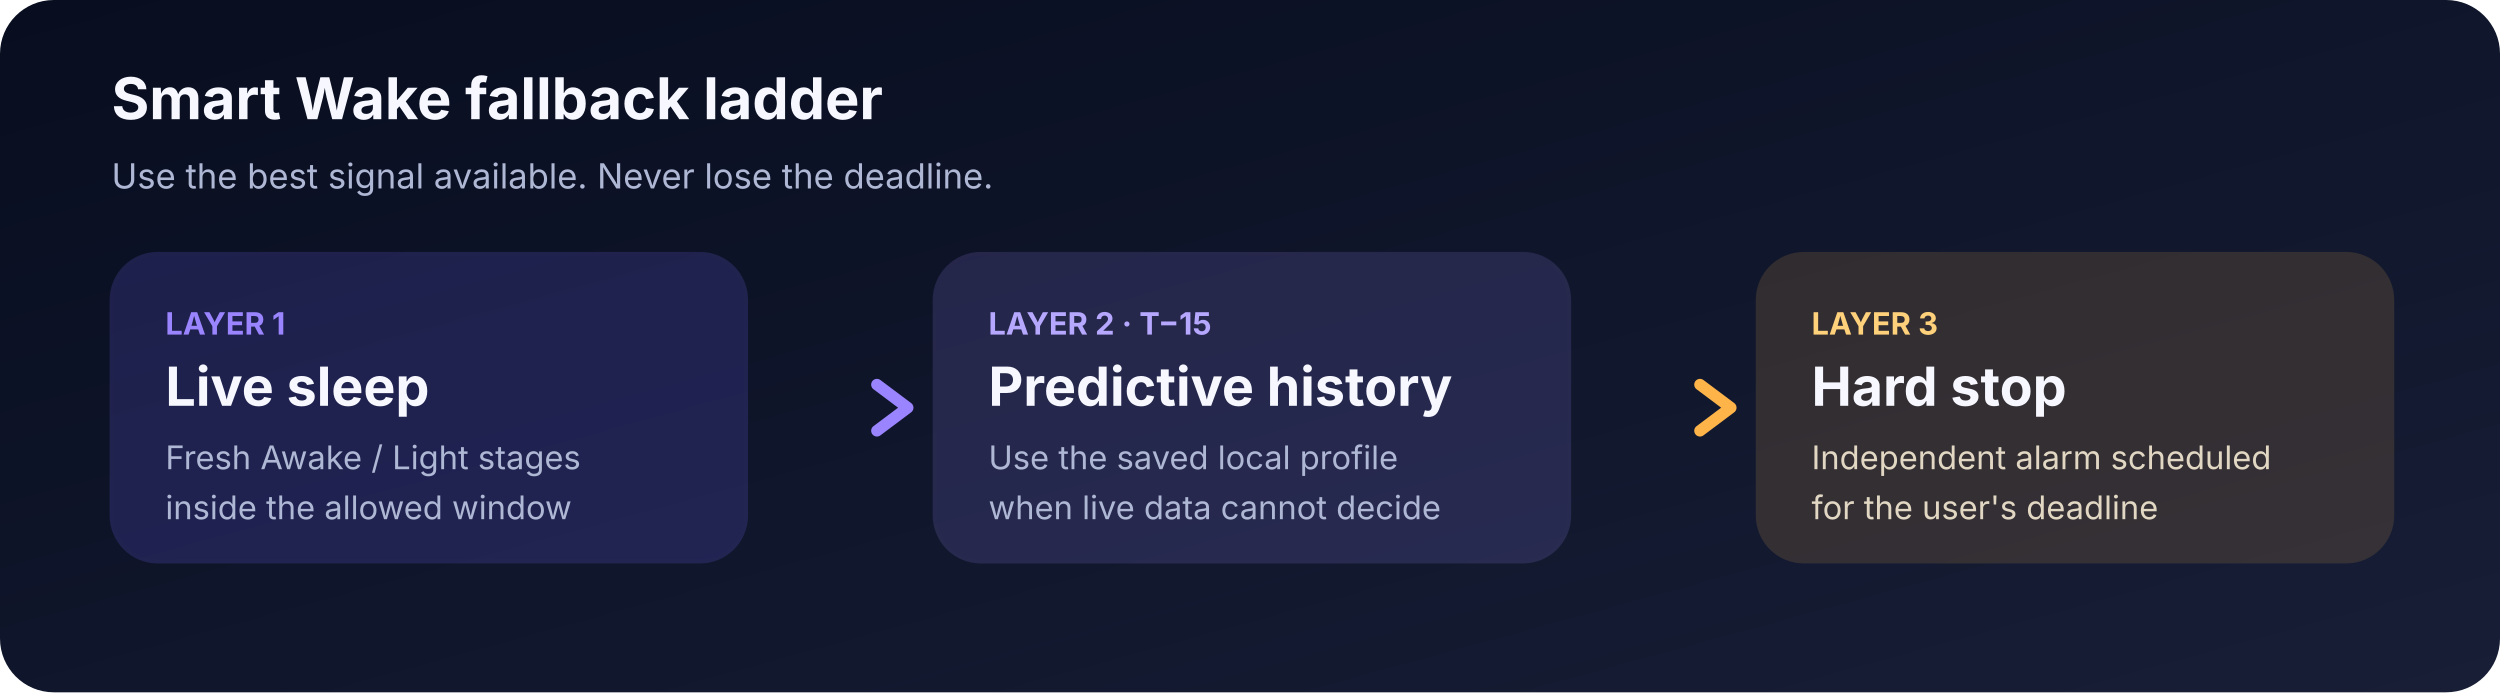
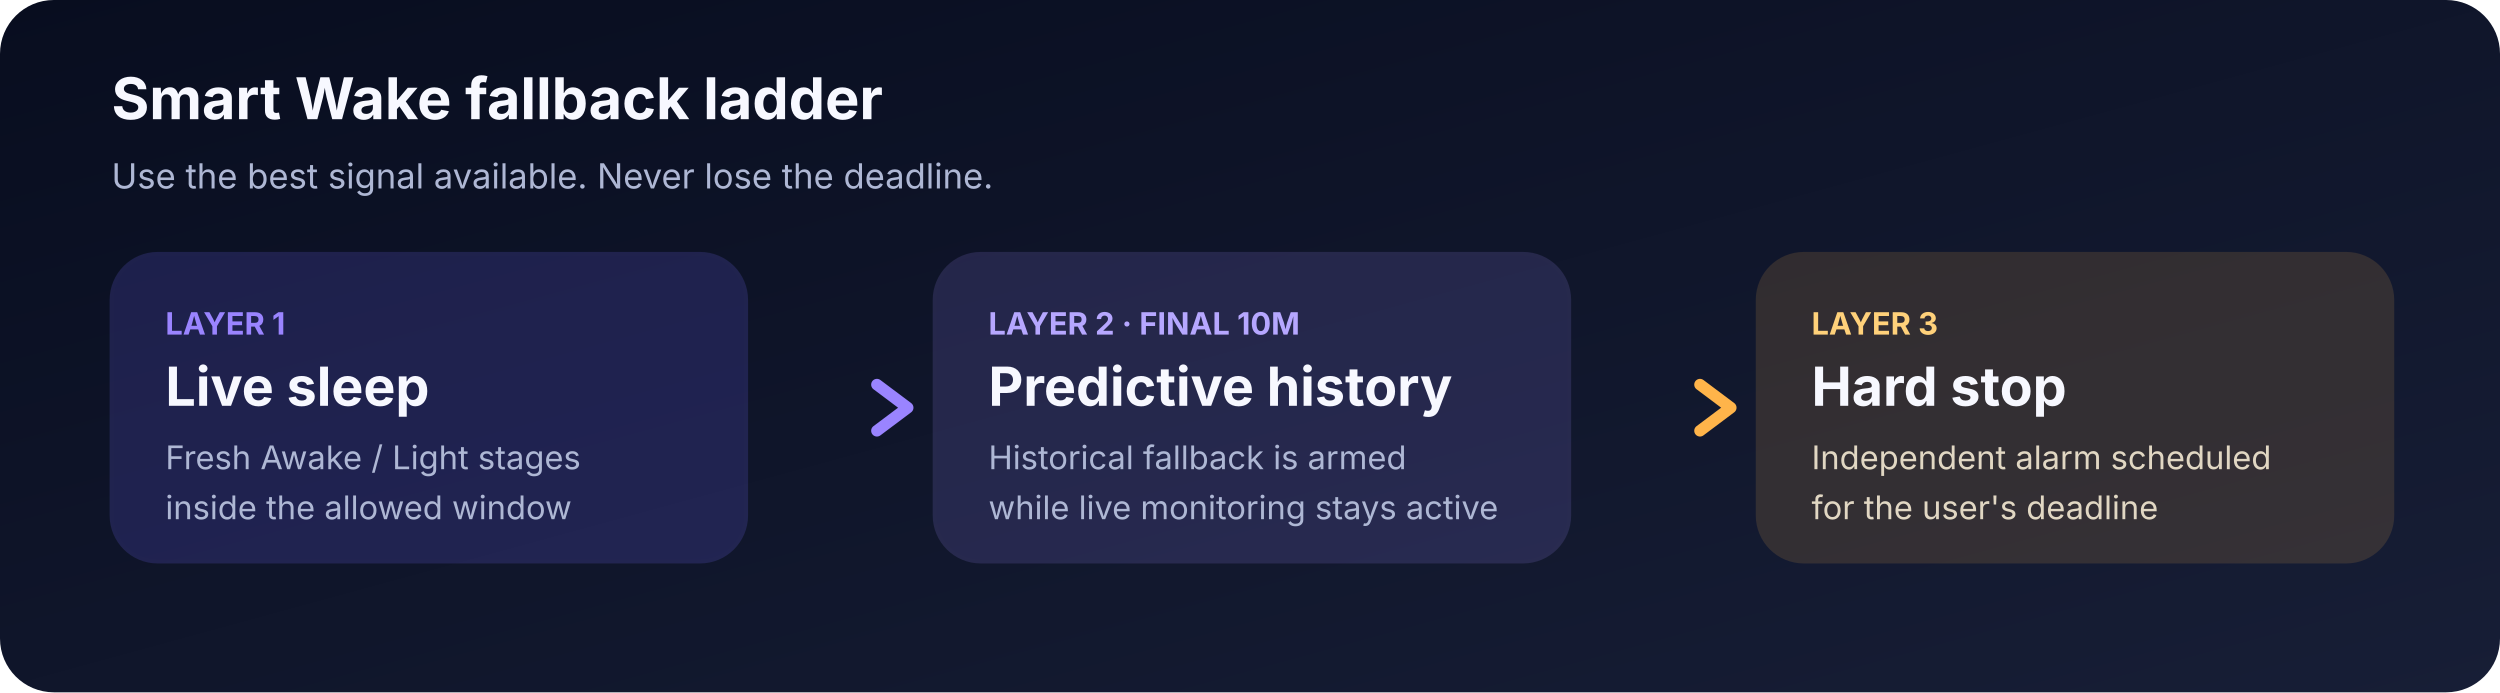
<svg xmlns="http://www.w3.org/2000/svg" width="1300" height="360" viewBox="0 0 1300 360" role="img" aria-labelledby="title desc">
  <defs>
    <linearGradient id="bg" x1="0" y1="0" x2="1" y2="1">
      <stop stop-color="#080D1F" />
      <stop offset="1" stop-color="#171E36" />
    </linearGradient>
    <linearGradient id="arrow" x1="0" y1="0" x2="1" y2="0">
      <stop stop-color="#6F63FF" />
      <stop offset=".55" stop-color="#9A84FF" />
      <stop offset="1" stop-color="#FFB44A" />
    </linearGradient>
  </defs>
  <rect width="1300" height="360" rx="28" fill="url(#bg)" />
  <text x="58" y="62" fill="#F7F8FF" font-family="Inter,Roboto,Arial,sans-serif" font-size="30" font-weight="700">Smart Wake fallback ladder</text>
  <text x="58" y="98" fill="#AEB7D4" font-family="Inter,Roboto,Arial,sans-serif" font-size="18">Use the best signal available. Never lose the deadline.</text>
  <g font-family="Inter,Roboto,Arial,sans-serif">
    <g transform="translate(58 132)">
      <rect width="330" height="160" rx="24" fill="#6F63FF" opacity=".18" stroke="#756CFF" stroke-width="2" />
      <text x="28" y="42" fill="#9A84FF" font-size="16" font-weight="700">LAYER 1</text>
      <text x="28" y="79" fill="#F7F8FF" font-size="28" font-weight="700">Live sleep</text>
      <text x="28" y="112" fill="#AEB7D4" font-size="17">Fresh Awake / Light stages</text>
      <text x="28" y="138" fill="#AEB7D4" font-size="17">inside the allowed window</text>
    </g>
    <g transform="translate(486 132)">
      <rect width="330" height="160" rx="24" fill="#9A84FF" opacity=".16" stroke="#A08BFF" stroke-width="2" />
-       <text x="28" y="42" fill="#B6A7FF" font-size="16" font-weight="700">LAYER 2 · T−15</text>
+       <text x="28" y="42" fill="#B6A7FF" font-size="16" font-weight="700">LAYER 2 · FINAL 10M</text>
      <text x="28" y="79" fill="#F7F8FF" font-size="28" font-weight="700">Predictive history</text>
-       <text x="28" y="112" fill="#AEB7D4" font-size="17">Use the saved local profile</text>
-       <text x="28" y="138" fill="#AEB7D4" font-size="17">when live data cannot decide</text>
+       <text x="28" y="112" fill="#AEB7D4" font-size="17">Historical fallback is armed</text>
+       <text x="28" y="138" fill="#AEB7D4" font-size="17">while live monitoring stays active</text>
    </g>
    <g transform="translate(914 132)">
      <rect width="330" height="160" rx="24" fill="#FFB44A" opacity=".14" stroke="#FFB44A" stroke-width="2" />
      <text x="28" y="42" fill="#FFD17A" font-size="16" font-weight="700">LAYER 3</text>
      <text x="28" y="79" fill="#F7F8FF" font-size="28" font-weight="700">Hard stop</text>
      <text x="28" y="112" fill="#E1D7C3" font-size="17">Independent alarm scheduled</text>
      <text x="28" y="138" fill="#E1D7C3" font-size="17">for the user's deadline</text>
    </g>
  </g>
  <path d="M400 212 H468" stroke="url(#arrow)" stroke-width="7" stroke-linecap="round" />
  <path d="M456 200 L472 212 L456 224" fill="none" stroke="#9A84FF" stroke-width="6" stroke-linecap="round" stroke-linejoin="round" />
  <path d="M828 212 H896" stroke="url(#arrow)" stroke-width="7" stroke-linecap="round" />
  <path d="M884 200 L900 212 L884 224" fill="none" stroke="#FFB44A" stroke-width="6" stroke-linecap="round" stroke-linejoin="round" />
</svg>
